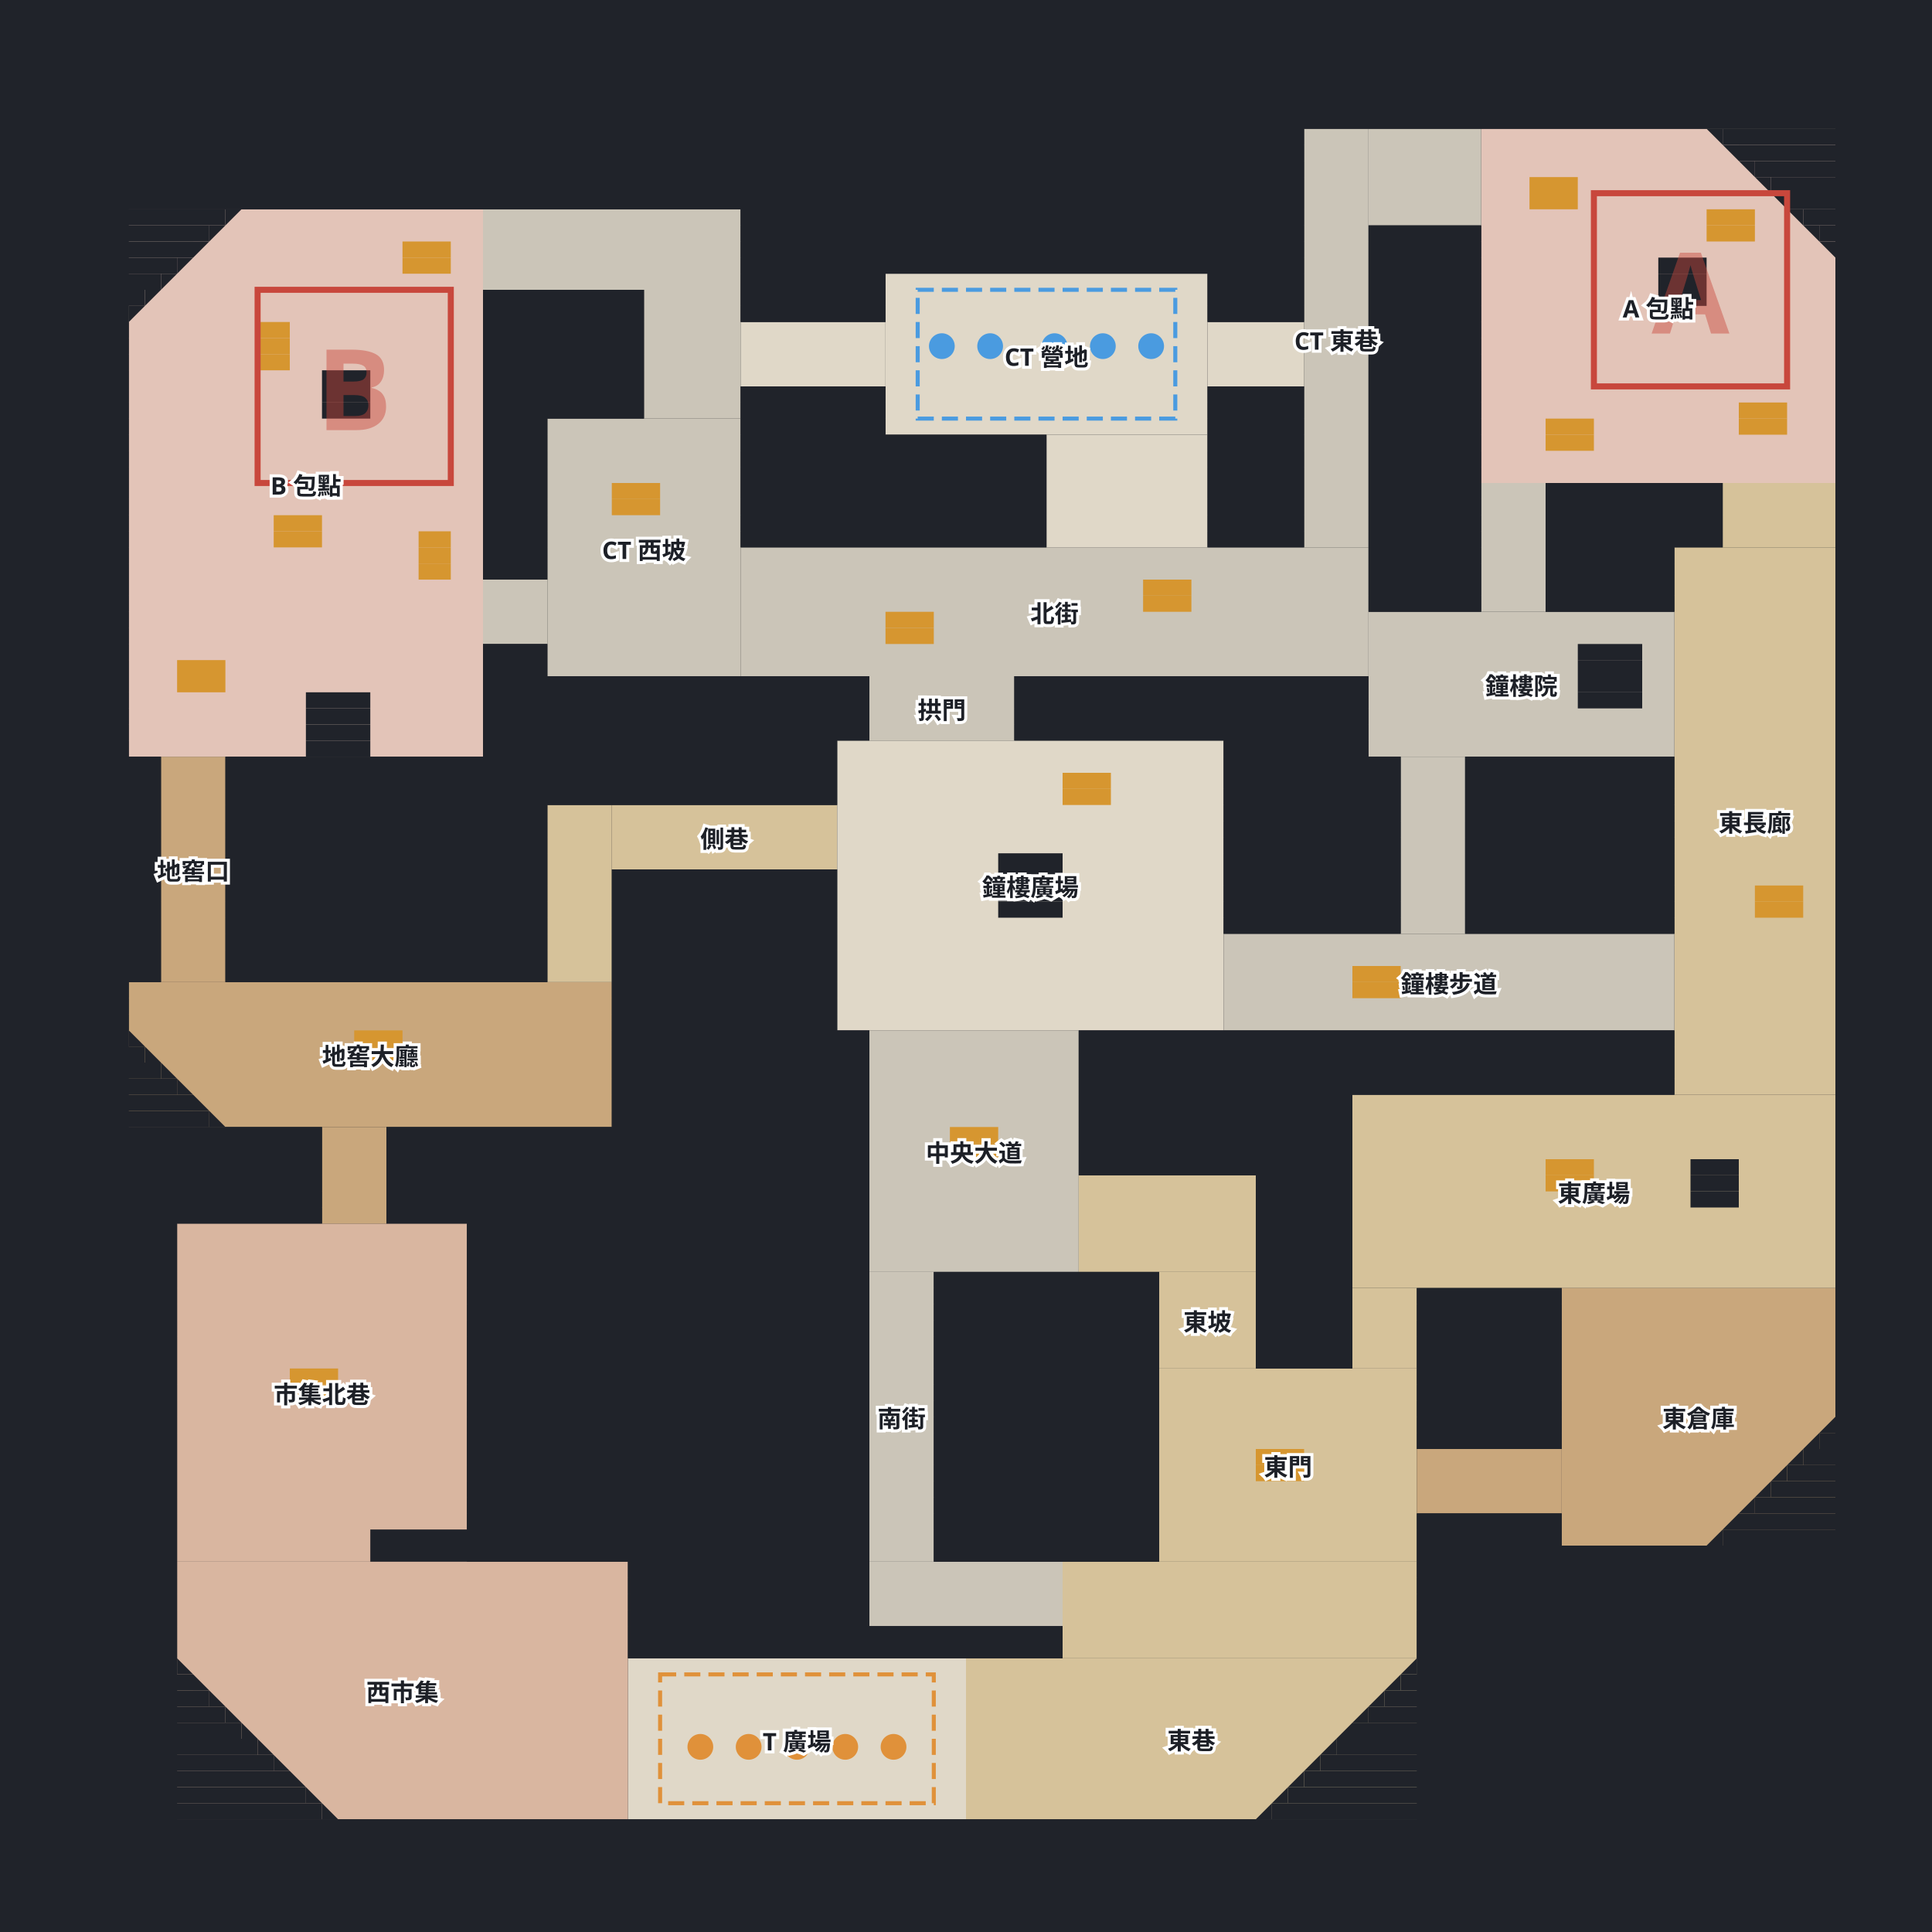
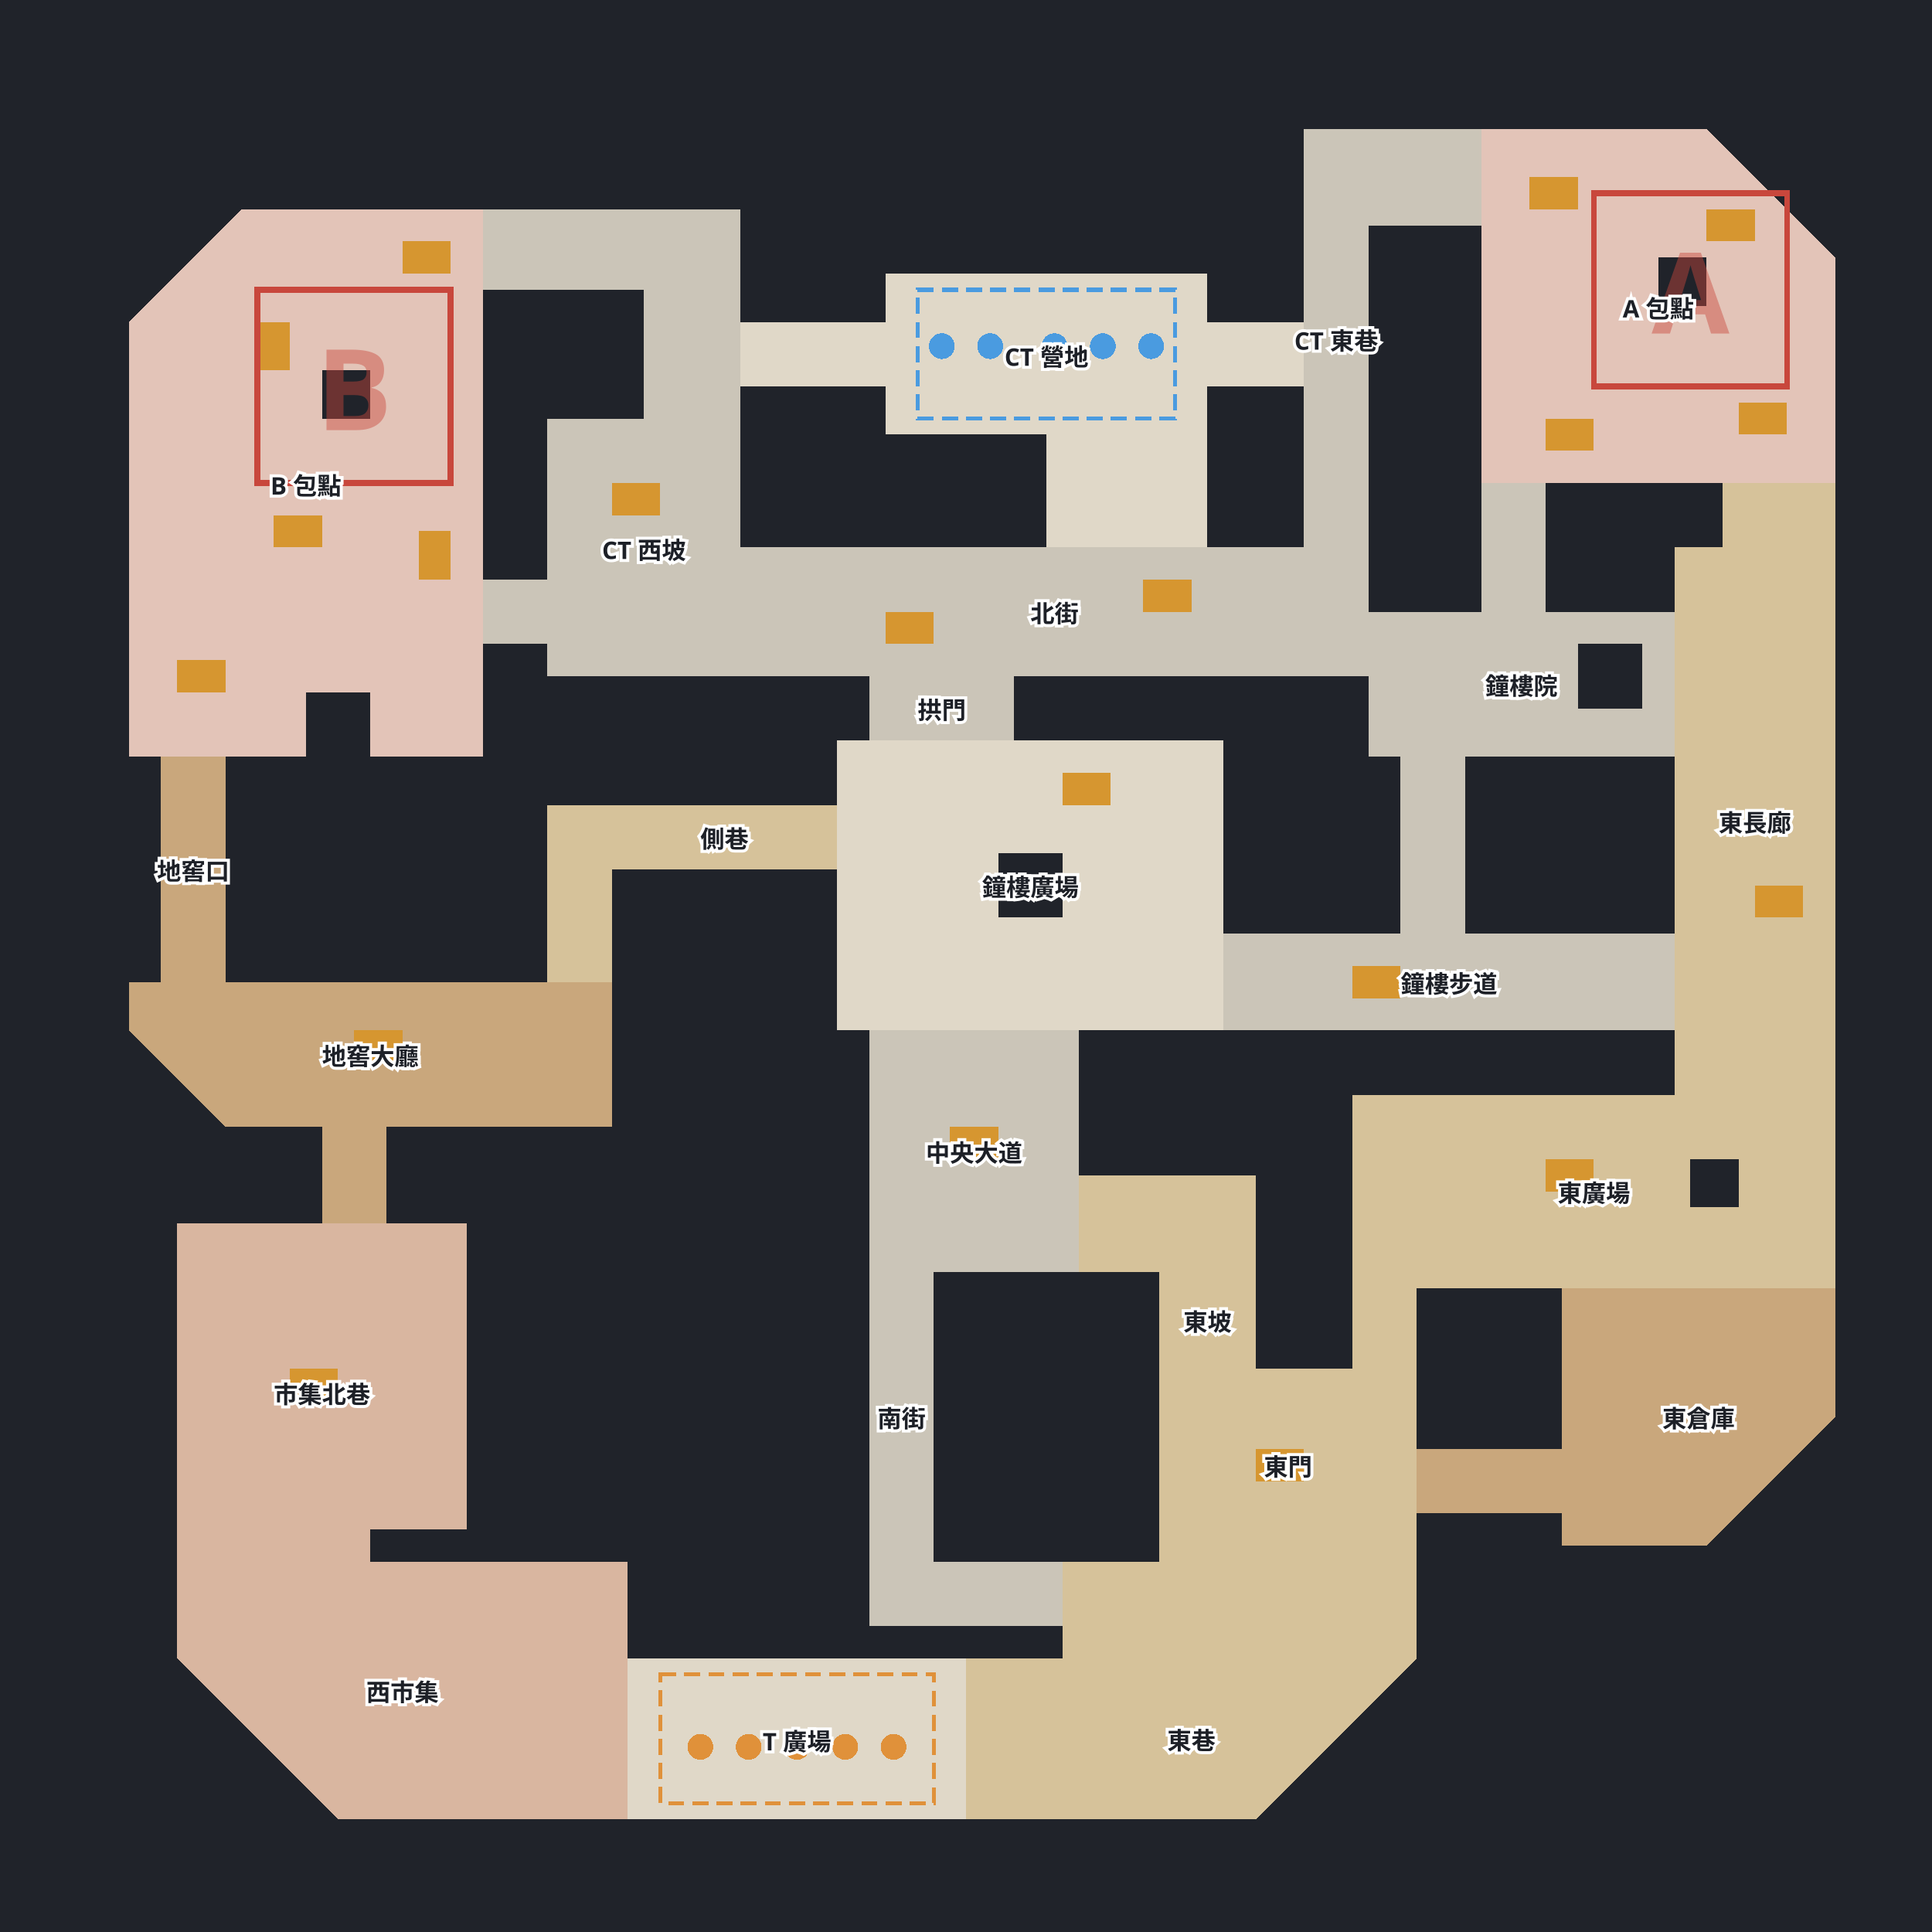
- <svg xmlns="http://www.w3.org/2000/svg" viewBox="0 0 960 960" width="960" height="960" font-family="Noto Sans TC, Microsoft JhengHei, sans-serif">
+ <svg xmlns="http://www.w3.org/2000/svg" viewBox="0 0 960 960" width="960" height="960" font-family="Noto Sans TC, Microsoft JhengHei, sans-serif" shape-rendering="crispEdges">
  <rect width="100%" height="100%" fill="#20232a" />
  <rect x="312" y="824" width="168" height="80" fill="#e0d8c8" />
  <rect x="88" y="776" width="224" height="128" fill="#d9b6a0" />
  <rect x="88" y="608" width="144" height="168" fill="#d9b6a0" />
  <rect x="64" y="488" width="240" height="72" fill="#c9a77c" />
  <rect x="80" y="376" width="32" height="112" fill="#c9a77c" />
  <rect x="304" y="400" width="112" height="32" fill="#d6c29a" />
  <rect x="432" y="632" width="32" height="144" fill="#cbc5b8" />
  <rect x="432" y="512" width="104" height="120" fill="#cbc5b8" />
  <rect x="576" y="632" width="48" height="48" fill="#d6c29a" />
  <rect x="416" y="368" width="192" height="144" fill="#e0d8c8" />
  <rect x="432" y="336" width="72" height="32" fill="#cbc5b8" />
  <rect x="480" y="824" width="224" height="80" fill="#d6c29a" />
  <rect x="576" y="680" width="128" height="96" fill="#d6c29a" />
  <rect x="776" y="640" width="136" height="128" fill="#c9a77c" />
  <rect x="672" y="544" width="240" height="96" fill="#d6c29a" />
  <rect x="832" y="272" width="80" height="272" fill="#d6c29a" />
  <rect x="608" y="464" width="224" height="48" fill="#cbc5b8" />
  <rect x="680" y="304" width="152" height="72" fill="#cbc5b8" />
  <rect x="736" y="64" width="176" height="176" fill="#e3c4b8" />
  <rect x="64" y="104" width="176" height="272" fill="#e3c4b8" />
  <rect x="440" y="136" width="160" height="80" fill="#e0d8c8" />
  <rect x="368" y="272" width="312" height="64" fill="#cbc5b8" />
  <rect x="272" y="208" width="96" height="128" fill="#cbc5b8" />
  <rect x="648" y="64" width="32" height="208" fill="#cbc5b8" />
  <rect x="160" y="560" width="32" height="48" fill="#c9a77c" />
  <rect x="272" y="400" width="32" height="88" fill="#d6c29a" />
  <rect x="432" y="776" width="96" height="32" fill="#cbc5b8" />
  <rect x="536" y="584" width="88" height="48" fill="#d6c29a" />
  <rect x="528" y="776" width="176" height="48" fill="#d6c29a" />
  <rect x="672" y="640" width="32" height="40" fill="#d6c29a" />
  <rect x="704" y="720" width="72" height="32" fill="#c9a77c" />
  <rect x="856" y="240" width="56" height="32" fill="#d6c29a" />
  <rect x="696" y="376" width="32" height="88" fill="#cbc5b8" />
  <rect x="736" y="240" width="32" height="64" fill="#cbc5b8" />
  <rect x="520" y="216" width="80" height="56" fill="#e0d8c8" />
  <rect x="368" y="160" width="72" height="32" fill="#e0d8c8" />
  <rect x="600" y="160" width="48" height="32" fill="#e0d8c8" />
  <rect x="320" y="144" width="48" height="64" fill="#cbc5b8" />
  <rect x="240" y="104" width="128" height="40" fill="#cbc5b8" />
  <rect x="240" y="288" width="32" height="32" fill="#cbc5b8" />
  <rect x="680" y="64" width="56" height="48" fill="#cbc5b8" />
  <rect x="0" y="0" width="960" height="8" fill="#20232a" />
  <rect x="0" y="8" width="960" height="8" fill="#20232a" />
  <rect x="0" y="16" width="960" height="8" fill="#20232a" />
  <rect x="0" y="24" width="960" height="8" fill="#20232a" />
  <rect x="0" y="32" width="960" height="8" fill="#20232a" />
  <rect x="0" y="40" width="960" height="8" fill="#20232a" />
  <rect x="0" y="48" width="960" height="8" fill="#20232a" />
  <rect x="0" y="56" width="960" height="8" fill="#20232a" />
  <rect x="0" y="64" width="648" height="8" fill="#20232a" />
  <rect x="856" y="64" width="104" height="8" fill="#20232a" />
  <rect x="0" y="72" width="648" height="8" fill="#20232a" />
  <rect x="864" y="72" width="96" height="8" fill="#20232a" />
  <rect x="0" y="80" width="648" height="8" fill="#20232a" />
  <rect x="872" y="80" width="88" height="8" fill="#20232a" />
  <rect x="0" y="88" width="648" height="8" fill="#20232a" />
  <rect x="760" y="88" width="24" height="8" fill="#d69630" />
  <rect x="880" y="88" width="80" height="8" fill="#20232a" />
  <rect x="0" y="96" width="648" height="8" fill="#20232a" />
  <rect x="760" y="96" width="24" height="8" fill="#d69630" />
  <rect x="888" y="96" width="72" height="8" fill="#20232a" />
  <rect x="0" y="104" width="112" height="8" fill="#20232a" />
  <rect x="368" y="104" width="280" height="8" fill="#20232a" />
  <rect x="848" y="104" width="24" height="8" fill="#d69630" />
  <rect x="896" y="104" width="64" height="8" fill="#20232a" />
  <rect x="0" y="112" width="104" height="8" fill="#20232a" />
  <rect x="368" y="112" width="280" height="8" fill="#20232a" />
  <rect x="680" y="112" width="56" height="8" fill="#20232a" />
  <rect x="848" y="112" width="24" height="8" fill="#d69630" />
  <rect x="904" y="112" width="56" height="8" fill="#20232a" />
  <rect x="0" y="120" width="96" height="8" fill="#20232a" />
  <rect x="200" y="120" width="24" height="8" fill="#d69630" />
  <rect x="368" y="120" width="280" height="8" fill="#20232a" />
  <rect x="680" y="120" width="56" height="8" fill="#20232a" />
  <rect x="912" y="120" width="48" height="8" fill="#20232a" />
  <rect x="0" y="128" width="88" height="8" fill="#20232a" />
  <rect x="200" y="128" width="24" height="8" fill="#d69630" />
  <rect x="368" y="128" width="280" height="8" fill="#20232a" />
  <rect x="680" y="128" width="56" height="8" fill="#20232a" />
  <rect x="824" y="128" width="24" height="8" fill="#20232a" />
  <rect x="912" y="128" width="48" height="8" fill="#20232a" />
  <rect x="0" y="136" width="80" height="8" fill="#20232a" />
  <rect x="368" y="136" width="72" height="8" fill="#20232a" />
  <rect x="600" y="136" width="48" height="8" fill="#20232a" />
  <rect x="680" y="136" width="56" height="8" fill="#20232a" />
  <rect x="824" y="136" width="24" height="8" fill="#20232a" />
  <rect x="912" y="136" width="48" height="8" fill="#20232a" />
  <rect x="0" y="144" width="72" height="8" fill="#20232a" />
  <rect x="240" y="144" width="80" height="8" fill="#20232a" />
  <rect x="368" y="144" width="72" height="8" fill="#20232a" />
  <rect x="600" y="144" width="48" height="8" fill="#20232a" />
  <rect x="680" y="144" width="56" height="8" fill="#20232a" />
  <rect x="824" y="144" width="24" height="8" fill="#20232a" />
  <rect x="912" y="144" width="48" height="8" fill="#20232a" />
  <rect x="0" y="152" width="64" height="8" fill="#20232a" />
  <rect x="240" y="152" width="80" height="8" fill="#20232a" />
  <rect x="368" y="152" width="72" height="8" fill="#20232a" />
  <rect x="600" y="152" width="48" height="8" fill="#20232a" />
  <rect x="680" y="152" width="56" height="8" fill="#20232a" />
  <rect x="912" y="152" width="48" height="8" fill="#20232a" />
  <rect x="0" y="160" width="64" height="8" fill="#20232a" />
  <rect x="128" y="160" width="16" height="8" fill="#d69630" />
  <rect x="240" y="160" width="80" height="8" fill="#20232a" />
  <rect x="680" y="160" width="56" height="8" fill="#20232a" />
  <rect x="912" y="160" width="48" height="8" fill="#20232a" />
  <rect x="0" y="168" width="64" height="8" fill="#20232a" />
  <rect x="128" y="168" width="16" height="8" fill="#d69630" />
  <rect x="240" y="168" width="80" height="8" fill="#20232a" />
  <rect x="680" y="168" width="56" height="8" fill="#20232a" />
  <rect x="912" y="168" width="48" height="8" fill="#20232a" />
  <rect x="0" y="176" width="64" height="8" fill="#20232a" />
  <rect x="128" y="176" width="16" height="8" fill="#d69630" />
  <rect x="240" y="176" width="80" height="8" fill="#20232a" />
  <rect x="680" y="176" width="56" height="8" fill="#20232a" />
  <rect x="912" y="176" width="48" height="8" fill="#20232a" />
  <rect x="0" y="184" width="64" height="8" fill="#20232a" />
  <rect x="160" y="184" width="24" height="8" fill="#20232a" />
  <rect x="240" y="184" width="80" height="8" fill="#20232a" />
  <rect x="680" y="184" width="56" height="8" fill="#20232a" />
  <rect x="912" y="184" width="48" height="8" fill="#20232a" />
  <rect x="0" y="192" width="64" height="8" fill="#20232a" />
  <rect x="160" y="192" width="24" height="8" fill="#20232a" />
  <rect x="240" y="192" width="80" height="8" fill="#20232a" />
  <rect x="368" y="192" width="72" height="8" fill="#20232a" />
  <rect x="600" y="192" width="48" height="8" fill="#20232a" />
  <rect x="680" y="192" width="56" height="8" fill="#20232a" />
  <rect x="912" y="192" width="48" height="8" fill="#20232a" />
  <rect x="0" y="200" width="64" height="8" fill="#20232a" />
  <rect x="160" y="200" width="24" height="8" fill="#20232a" />
  <rect x="240" y="200" width="80" height="8" fill="#20232a" />
  <rect x="368" y="200" width="72" height="8" fill="#20232a" />
  <rect x="600" y="200" width="48" height="8" fill="#20232a" />
  <rect x="680" y="200" width="56" height="8" fill="#20232a" />
  <rect x="864" y="200" width="24" height="8" fill="#d69630" />
  <rect x="912" y="200" width="48" height="8" fill="#20232a" />
  <rect x="0" y="208" width="64" height="8" fill="#20232a" />
  <rect x="240" y="208" width="32" height="8" fill="#20232a" />
  <rect x="368" y="208" width="72" height="8" fill="#20232a" />
  <rect x="600" y="208" width="48" height="8" fill="#20232a" />
  <rect x="680" y="208" width="56" height="8" fill="#20232a" />
  <rect x="768" y="208" width="24" height="8" fill="#d69630" />
  <rect x="864" y="208" width="24" height="8" fill="#d69630" />
  <rect x="912" y="208" width="48" height="8" fill="#20232a" />
  <rect x="0" y="216" width="64" height="8" fill="#20232a" />
  <rect x="240" y="216" width="32" height="8" fill="#20232a" />
  <rect x="368" y="216" width="152" height="8" fill="#20232a" />
  <rect x="600" y="216" width="48" height="8" fill="#20232a" />
  <rect x="680" y="216" width="56" height="8" fill="#20232a" />
  <rect x="768" y="216" width="24" height="8" fill="#d69630" />
  <rect x="912" y="216" width="48" height="8" fill="#20232a" />
  <rect x="0" y="224" width="64" height="8" fill="#20232a" />
  <rect x="240" y="224" width="32" height="8" fill="#20232a" />
  <rect x="368" y="224" width="152" height="8" fill="#20232a" />
  <rect x="600" y="224" width="48" height="8" fill="#20232a" />
  <rect x="680" y="224" width="56" height="8" fill="#20232a" />
  <rect x="912" y="224" width="48" height="8" fill="#20232a" />
  <rect x="0" y="232" width="64" height="8" fill="#20232a" />
  <rect x="240" y="232" width="32" height="8" fill="#20232a" />
  <rect x="368" y="232" width="152" height="8" fill="#20232a" />
  <rect x="600" y="232" width="48" height="8" fill="#20232a" />
  <rect x="680" y="232" width="56" height="8" fill="#20232a" />
  <rect x="912" y="232" width="48" height="8" fill="#20232a" />
  <rect x="0" y="240" width="64" height="8" fill="#20232a" />
  <rect x="240" y="240" width="32" height="8" fill="#20232a" />
  <rect x="304" y="240" width="24" height="8" fill="#d69630" />
  <rect x="368" y="240" width="152" height="8" fill="#20232a" />
  <rect x="600" y="240" width="48" height="8" fill="#20232a" />
  <rect x="680" y="240" width="56" height="8" fill="#20232a" />
  <rect x="768" y="240" width="88" height="8" fill="#20232a" />
  <rect x="912" y="240" width="48" height="8" fill="#20232a" />
  <rect x="0" y="248" width="64" height="8" fill="#20232a" />
  <rect x="240" y="248" width="32" height="8" fill="#20232a" />
  <rect x="304" y="248" width="24" height="8" fill="#d69630" />
  <rect x="368" y="248" width="152" height="8" fill="#20232a" />
  <rect x="600" y="248" width="48" height="8" fill="#20232a" />
  <rect x="680" y="248" width="56" height="8" fill="#20232a" />
  <rect x="768" y="248" width="88" height="8" fill="#20232a" />
  <rect x="912" y="248" width="48" height="8" fill="#20232a" />
  <rect x="0" y="256" width="64" height="8" fill="#20232a" />
  <rect x="136" y="256" width="24" height="8" fill="#d69630" />
  <rect x="240" y="256" width="32" height="8" fill="#20232a" />
  <rect x="368" y="256" width="152" height="8" fill="#20232a" />
  <rect x="600" y="256" width="48" height="8" fill="#20232a" />
  <rect x="680" y="256" width="56" height="8" fill="#20232a" />
  <rect x="768" y="256" width="88" height="8" fill="#20232a" />
  <rect x="912" y="256" width="48" height="8" fill="#20232a" />
  <rect x="0" y="264" width="64" height="8" fill="#20232a" />
  <rect x="136" y="264" width="24" height="8" fill="#d69630" />
  <rect x="208" y="264" width="16" height="8" fill="#d69630" />
  <rect x="240" y="264" width="32" height="8" fill="#20232a" />
  <rect x="368" y="264" width="152" height="8" fill="#20232a" />
  <rect x="600" y="264" width="48" height="8" fill="#20232a" />
  <rect x="680" y="264" width="56" height="8" fill="#20232a" />
  <rect x="768" y="264" width="88" height="8" fill="#20232a" />
  <rect x="912" y="264" width="48" height="8" fill="#20232a" />
  <rect x="0" y="272" width="64" height="8" fill="#20232a" />
  <rect x="208" y="272" width="16" height="8" fill="#d69630" />
  <rect x="240" y="272" width="32" height="8" fill="#20232a" />
  <rect x="680" y="272" width="56" height="8" fill="#20232a" />
  <rect x="768" y="272" width="64" height="8" fill="#20232a" />
  <rect x="912" y="272" width="48" height="8" fill="#20232a" />
  <rect x="0" y="280" width="64" height="8" fill="#20232a" />
  <rect x="208" y="280" width="16" height="8" fill="#d69630" />
  <rect x="240" y="280" width="32" height="8" fill="#20232a" />
  <rect x="680" y="280" width="56" height="8" fill="#20232a" />
  <rect x="768" y="280" width="64" height="8" fill="#20232a" />
  <rect x="912" y="280" width="48" height="8" fill="#20232a" />
  <rect x="0" y="288" width="64" height="8" fill="#20232a" />
  <rect x="568" y="288" width="24" height="8" fill="#d69630" />
  <rect x="680" y="288" width="56" height="8" fill="#20232a" />
  <rect x="768" y="288" width="64" height="8" fill="#20232a" />
  <rect x="912" y="288" width="48" height="8" fill="#20232a" />
  <rect x="0" y="296" width="64" height="8" fill="#20232a" />
  <rect x="568" y="296" width="24" height="8" fill="#d69630" />
  <rect x="680" y="296" width="56" height="8" fill="#20232a" />
  <rect x="768" y="296" width="64" height="8" fill="#20232a" />
  <rect x="912" y="296" width="48" height="8" fill="#20232a" />
  <rect x="0" y="304" width="64" height="8" fill="#20232a" />
  <rect x="440" y="304" width="24" height="8" fill="#d69630" />
  <rect x="912" y="304" width="48" height="8" fill="#20232a" />
  <rect x="0" y="312" width="64" height="8" fill="#20232a" />
  <rect x="440" y="312" width="24" height="8" fill="#d69630" />
  <rect x="912" y="312" width="48" height="8" fill="#20232a" />
  <rect x="0" y="320" width="64" height="8" fill="#20232a" />
  <rect x="240" y="320" width="32" height="8" fill="#20232a" />
  <rect x="784" y="320" width="32" height="8" fill="#20232a" />
  <rect x="912" y="320" width="48" height="8" fill="#20232a" />
  <rect x="0" y="328" width="64" height="8" fill="#20232a" />
  <rect x="88" y="328" width="24" height="8" fill="#d69630" />
  <rect x="240" y="328" width="32" height="8" fill="#20232a" />
  <rect x="784" y="328" width="32" height="8" fill="#20232a" />
  <rect x="912" y="328" width="48" height="8" fill="#20232a" />
  <rect x="0" y="336" width="64" height="8" fill="#20232a" />
  <rect x="88" y="336" width="24" height="8" fill="#d69630" />
  <rect x="240" y="336" width="192" height="8" fill="#20232a" />
  <rect x="504" y="336" width="176" height="8" fill="#20232a" />
  <rect x="784" y="336" width="32" height="8" fill="#20232a" />
  <rect x="912" y="336" width="48" height="8" fill="#20232a" />
  <rect x="0" y="344" width="64" height="8" fill="#20232a" />
  <rect x="152" y="344" width="32" height="8" fill="#20232a" />
  <rect x="240" y="344" width="192" height="8" fill="#20232a" />
  <rect x="504" y="344" width="176" height="8" fill="#20232a" />
  <rect x="784" y="344" width="32" height="8" fill="#20232a" />
  <rect x="912" y="344" width="48" height="8" fill="#20232a" />
  <rect x="0" y="352" width="64" height="8" fill="#20232a" />
  <rect x="152" y="352" width="32" height="8" fill="#20232a" />
  <rect x="240" y="352" width="192" height="8" fill="#20232a" />
  <rect x="504" y="352" width="176" height="8" fill="#20232a" />
  <rect x="912" y="352" width="48" height="8" fill="#20232a" />
  <rect x="0" y="360" width="64" height="8" fill="#20232a" />
  <rect x="152" y="360" width="32" height="8" fill="#20232a" />
  <rect x="240" y="360" width="192" height="8" fill="#20232a" />
  <rect x="504" y="360" width="176" height="8" fill="#20232a" />
  <rect x="912" y="360" width="48" height="8" fill="#20232a" />
  <rect x="0" y="368" width="64" height="8" fill="#20232a" />
  <rect x="152" y="368" width="32" height="8" fill="#20232a" />
  <rect x="240" y="368" width="176" height="8" fill="#20232a" />
  <rect x="608" y="368" width="72" height="8" fill="#20232a" />
  <rect x="912" y="368" width="48" height="8" fill="#20232a" />
  <rect x="0" y="376" width="80" height="8" fill="#20232a" />
  <rect x="112" y="376" width="304" height="8" fill="#20232a" />
  <rect x="608" y="376" width="88" height="8" fill="#20232a" />
  <rect x="728" y="376" width="104" height="8" fill="#20232a" />
  <rect x="912" y="376" width="48" height="8" fill="#20232a" />
  <rect x="0" y="384" width="80" height="8" fill="#20232a" />
  <rect x="112" y="384" width="304" height="8" fill="#20232a" />
  <rect x="528" y="384" width="24" height="8" fill="#d69630" />
  <rect x="608" y="384" width="88" height="8" fill="#20232a" />
  <rect x="728" y="384" width="104" height="8" fill="#20232a" />
  <rect x="912" y="384" width="48" height="8" fill="#20232a" />
  <rect x="0" y="392" width="80" height="8" fill="#20232a" />
  <rect x="112" y="392" width="304" height="8" fill="#20232a" />
  <rect x="528" y="392" width="24" height="8" fill="#d69630" />
  <rect x="608" y="392" width="88" height="8" fill="#20232a" />
  <rect x="728" y="392" width="104" height="8" fill="#20232a" />
  <rect x="912" y="392" width="48" height="8" fill="#20232a" />
  <rect x="0" y="400" width="80" height="8" fill="#20232a" />
  <rect x="112" y="400" width="160" height="8" fill="#20232a" />
  <rect x="608" y="400" width="88" height="8" fill="#20232a" />
  <rect x="728" y="400" width="104" height="8" fill="#20232a" />
  <rect x="912" y="400" width="48" height="8" fill="#20232a" />
  <rect x="0" y="408" width="80" height="8" fill="#20232a" />
  <rect x="112" y="408" width="160" height="8" fill="#20232a" />
  <rect x="608" y="408" width="88" height="8" fill="#20232a" />
  <rect x="728" y="408" width="104" height="8" fill="#20232a" />
  <rect x="912" y="408" width="48" height="8" fill="#20232a" />
  <rect x="0" y="416" width="80" height="8" fill="#20232a" />
  <rect x="112" y="416" width="160" height="8" fill="#20232a" />
  <rect x="608" y="416" width="88" height="8" fill="#20232a" />
  <rect x="728" y="416" width="104" height="8" fill="#20232a" />
  <rect x="912" y="416" width="48" height="8" fill="#20232a" />
  <rect x="0" y="424" width="80" height="8" fill="#20232a" />
  <rect x="112" y="424" width="160" height="8" fill="#20232a" />
  <rect x="496" y="424" width="32" height="8" fill="#20232a" />
  <rect x="608" y="424" width="88" height="8" fill="#20232a" />
  <rect x="728" y="424" width="104" height="8" fill="#20232a" />
  <rect x="912" y="424" width="48" height="8" fill="#20232a" />
  <rect x="0" y="432" width="80" height="8" fill="#20232a" />
  <rect x="112" y="432" width="160" height="8" fill="#20232a" />
  <rect x="304" y="432" width="112" height="8" fill="#20232a" />
  <rect x="496" y="432" width="32" height="8" fill="#20232a" />
  <rect x="608" y="432" width="88" height="8" fill="#20232a" />
  <rect x="728" y="432" width="104" height="8" fill="#20232a" />
  <rect x="912" y="432" width="48" height="8" fill="#20232a" />
  <rect x="0" y="440" width="80" height="8" fill="#20232a" />
  <rect x="112" y="440" width="160" height="8" fill="#20232a" />
  <rect x="304" y="440" width="112" height="8" fill="#20232a" />
  <rect x="496" y="440" width="32" height="8" fill="#20232a" />
  <rect x="608" y="440" width="88" height="8" fill="#20232a" />
  <rect x="728" y="440" width="104" height="8" fill="#20232a" />
  <rect x="872" y="440" width="24" height="8" fill="#d69630" />
  <rect x="912" y="440" width="48" height="8" fill="#20232a" />
  <rect x="0" y="448" width="80" height="8" fill="#20232a" />
  <rect x="112" y="448" width="160" height="8" fill="#20232a" />
  <rect x="304" y="448" width="112" height="8" fill="#20232a" />
  <rect x="496" y="448" width="32" height="8" fill="#20232a" />
  <rect x="608" y="448" width="88" height="8" fill="#20232a" />
  <rect x="728" y="448" width="104" height="8" fill="#20232a" />
  <rect x="872" y="448" width="24" height="8" fill="#d69630" />
  <rect x="912" y="448" width="48" height="8" fill="#20232a" />
  <rect x="0" y="456" width="80" height="8" fill="#20232a" />
  <rect x="112" y="456" width="160" height="8" fill="#20232a" />
  <rect x="304" y="456" width="112" height="8" fill="#20232a" />
  <rect x="608" y="456" width="88" height="8" fill="#20232a" />
  <rect x="728" y="456" width="104" height="8" fill="#20232a" />
  <rect x="912" y="456" width="48" height="8" fill="#20232a" />
  <rect x="0" y="464" width="80" height="8" fill="#20232a" />
  <rect x="112" y="464" width="160" height="8" fill="#20232a" />
  <rect x="304" y="464" width="112" height="8" fill="#20232a" />
  <rect x="912" y="464" width="48" height="8" fill="#20232a" />
  <rect x="0" y="472" width="80" height="8" fill="#20232a" />
  <rect x="112" y="472" width="160" height="8" fill="#20232a" />
  <rect x="304" y="472" width="112" height="8" fill="#20232a" />
  <rect x="912" y="472" width="48" height="8" fill="#20232a" />
  <rect x="0" y="480" width="80" height="8" fill="#20232a" />
  <rect x="112" y="480" width="160" height="8" fill="#20232a" />
  <rect x="304" y="480" width="112" height="8" fill="#20232a" />
  <rect x="672" y="480" width="24" height="8" fill="#d69630" />
  <rect x="912" y="480" width="48" height="8" fill="#20232a" />
  <rect x="0" y="488" width="64" height="8" fill="#20232a" />
  <rect x="304" y="488" width="112" height="8" fill="#20232a" />
  <rect x="672" y="488" width="24" height="8" fill="#d69630" />
  <rect x="912" y="488" width="48" height="8" fill="#20232a" />
  <rect x="0" y="496" width="64" height="8" fill="#20232a" />
  <rect x="304" y="496" width="112" height="8" fill="#20232a" />
  <rect x="912" y="496" width="48" height="8" fill="#20232a" />
  <rect x="0" y="504" width="64" height="8" fill="#20232a" />
  <rect x="304" y="504" width="112" height="8" fill="#20232a" />
  <rect x="912" y="504" width="48" height="8" fill="#20232a" />
  <rect x="0" y="512" width="64" height="8" fill="#20232a" />
  <rect x="176" y="512" width="24" height="8" fill="#d69630" />
  <rect x="304" y="512" width="128" height="8" fill="#20232a" />
  <rect x="536" y="512" width="296" height="8" fill="#20232a" />
  <rect x="912" y="512" width="48" height="8" fill="#20232a" />
  <rect x="0" y="520" width="72" height="8" fill="#20232a" />
  <rect x="176" y="520" width="24" height="8" fill="#d69630" />
  <rect x="304" y="520" width="128" height="8" fill="#20232a" />
  <rect x="536" y="520" width="296" height="8" fill="#20232a" />
  <rect x="912" y="520" width="48" height="8" fill="#20232a" />
  <rect x="0" y="528" width="80" height="8" fill="#20232a" />
  <rect x="304" y="528" width="128" height="8" fill="#20232a" />
  <rect x="536" y="528" width="296" height="8" fill="#20232a" />
  <rect x="912" y="528" width="48" height="8" fill="#20232a" />
  <rect x="0" y="536" width="88" height="8" fill="#20232a" />
  <rect x="304" y="536" width="128" height="8" fill="#20232a" />
  <rect x="536" y="536" width="296" height="8" fill="#20232a" />
  <rect x="912" y="536" width="48" height="8" fill="#20232a" />
  <rect x="0" y="544" width="96" height="8" fill="#20232a" />
  <rect x="304" y="544" width="128" height="8" fill="#20232a" />
  <rect x="536" y="544" width="136" height="8" fill="#20232a" />
  <rect x="912" y="544" width="48" height="8" fill="#20232a" />
  <rect x="0" y="552" width="104" height="8" fill="#20232a" />
  <rect x="304" y="552" width="128" height="8" fill="#20232a" />
  <rect x="536" y="552" width="136" height="8" fill="#20232a" />
  <rect x="912" y="552" width="48" height="8" fill="#20232a" />
  <rect x="0" y="560" width="160" height="8" fill="#20232a" />
  <rect x="192" y="560" width="240" height="8" fill="#20232a" />
  <rect x="472" y="560" width="24" height="8" fill="#d69630" />
  <rect x="536" y="560" width="136" height="8" fill="#20232a" />
  <rect x="912" y="560" width="48" height="8" fill="#20232a" />
  <rect x="0" y="568" width="160" height="8" fill="#20232a" />
  <rect x="192" y="568" width="240" height="8" fill="#20232a" />
  <rect x="472" y="568" width="24" height="8" fill="#d69630" />
  <rect x="536" y="568" width="136" height="8" fill="#20232a" />
  <rect x="912" y="568" width="48" height="8" fill="#20232a" />
  <rect x="0" y="576" width="160" height="8" fill="#20232a" />
  <rect x="192" y="576" width="240" height="8" fill="#20232a" />
  <rect x="536" y="576" width="136" height="8" fill="#20232a" />
  <rect x="768" y="576" width="24" height="8" fill="#d69630" />
  <rect x="840" y="576" width="24" height="8" fill="#20232a" />
  <rect x="912" y="576" width="48" height="8" fill="#20232a" />
  <rect x="0" y="584" width="160" height="8" fill="#20232a" />
  <rect x="192" y="584" width="240" height="8" fill="#20232a" />
  <rect x="624" y="584" width="48" height="8" fill="#20232a" />
  <rect x="768" y="584" width="24" height="8" fill="#d69630" />
  <rect x="840" y="584" width="24" height="8" fill="#20232a" />
  <rect x="912" y="584" width="48" height="8" fill="#20232a" />
  <rect x="0" y="592" width="160" height="8" fill="#20232a" />
  <rect x="192" y="592" width="240" height="8" fill="#20232a" />
  <rect x="624" y="592" width="48" height="8" fill="#20232a" />
  <rect x="840" y="592" width="24" height="8" fill="#20232a" />
  <rect x="912" y="592" width="48" height="8" fill="#20232a" />
  <rect x="0" y="600" width="160" height="8" fill="#20232a" />
  <rect x="192" y="600" width="240" height="8" fill="#20232a" />
  <rect x="624" y="600" width="48" height="8" fill="#20232a" />
  <rect x="912" y="600" width="48" height="8" fill="#20232a" />
  <rect x="0" y="608" width="88" height="8" fill="#20232a" />
  <rect x="232" y="608" width="200" height="8" fill="#20232a" />
  <rect x="624" y="608" width="48" height="8" fill="#20232a" />
  <rect x="912" y="608" width="48" height="8" fill="#20232a" />
  <rect x="0" y="616" width="88" height="8" fill="#20232a" />
  <rect x="232" y="616" width="200" height="8" fill="#20232a" />
  <rect x="624" y="616" width="48" height="8" fill="#20232a" />
  <rect x="912" y="616" width="48" height="8" fill="#20232a" />
  <rect x="0" y="624" width="88" height="8" fill="#20232a" />
  <rect x="232" y="624" width="200" height="8" fill="#20232a" />
  <rect x="624" y="624" width="48" height="8" fill="#20232a" />
  <rect x="912" y="624" width="48" height="8" fill="#20232a" />
  <rect x="0" y="632" width="88" height="8" fill="#20232a" />
  <rect x="232" y="632" width="200" height="8" fill="#20232a" />
  <rect x="464" y="632" width="112" height="8" fill="#20232a" />
  <rect x="624" y="632" width="48" height="8" fill="#20232a" />
  <rect x="912" y="632" width="48" height="8" fill="#20232a" />
  <rect x="0" y="640" width="88" height="8" fill="#20232a" />
  <rect x="232" y="640" width="200" height="8" fill="#20232a" />
  <rect x="464" y="640" width="112" height="8" fill="#20232a" />
  <rect x="624" y="640" width="48" height="8" fill="#20232a" />
  <rect x="704" y="640" width="72" height="8" fill="#20232a" />
  <rect x="912" y="640" width="48" height="8" fill="#20232a" />
  <rect x="0" y="648" width="88" height="8" fill="#20232a" />
  <rect x="232" y="648" width="200" height="8" fill="#20232a" />
  <rect x="464" y="648" width="112" height="8" fill="#20232a" />
  <rect x="624" y="648" width="48" height="8" fill="#20232a" />
  <rect x="704" y="648" width="72" height="8" fill="#20232a" />
  <rect x="912" y="648" width="48" height="8" fill="#20232a" />
  <rect x="0" y="656" width="88" height="8" fill="#20232a" />
  <rect x="232" y="656" width="200" height="8" fill="#20232a" />
  <rect x="464" y="656" width="112" height="8" fill="#20232a" />
  <rect x="624" y="656" width="48" height="8" fill="#20232a" />
  <rect x="704" y="656" width="72" height="8" fill="#20232a" />
  <rect x="912" y="656" width="48" height="8" fill="#20232a" />
  <rect x="0" y="664" width="88" height="8" fill="#20232a" />
  <rect x="232" y="664" width="200" height="8" fill="#20232a" />
  <rect x="464" y="664" width="112" height="8" fill="#20232a" />
  <rect x="624" y="664" width="48" height="8" fill="#20232a" />
  <rect x="704" y="664" width="72" height="8" fill="#20232a" />
  <rect x="912" y="664" width="48" height="8" fill="#20232a" />
  <rect x="0" y="672" width="88" height="8" fill="#20232a" />
  <rect x="232" y="672" width="200" height="8" fill="#20232a" />
  <rect x="464" y="672" width="112" height="8" fill="#20232a" />
  <rect x="624" y="672" width="48" height="8" fill="#20232a" />
  <rect x="704" y="672" width="72" height="8" fill="#20232a" />
  <rect x="912" y="672" width="48" height="8" fill="#20232a" />
  <rect x="0" y="680" width="88" height="8" fill="#20232a" />
  <rect x="144" y="680" width="24" height="8" fill="#d69630" />
  <rect x="232" y="680" width="200" height="8" fill="#20232a" />
  <rect x="464" y="680" width="112" height="8" fill="#20232a" />
  <rect x="704" y="680" width="72" height="8" fill="#20232a" />
  <rect x="912" y="680" width="48" height="8" fill="#20232a" />
  <rect x="0" y="688" width="88" height="8" fill="#20232a" />
  <rect x="144" y="688" width="24" height="8" fill="#d69630" />
  <rect x="232" y="688" width="200" height="8" fill="#20232a" />
  <rect x="464" y="688" width="112" height="8" fill="#20232a" />
  <rect x="704" y="688" width="72" height="8" fill="#20232a" />
  <rect x="912" y="688" width="48" height="8" fill="#20232a" />
  <rect x="0" y="696" width="88" height="8" fill="#20232a" />
  <rect x="232" y="696" width="200" height="8" fill="#20232a" />
  <rect x="464" y="696" width="112" height="8" fill="#20232a" />
  <rect x="704" y="696" width="72" height="8" fill="#20232a" />
  <rect x="912" y="696" width="48" height="8" fill="#20232a" />
  <rect x="0" y="704" width="88" height="8" fill="#20232a" />
  <rect x="232" y="704" width="200" height="8" fill="#20232a" />
  <rect x="464" y="704" width="112" height="8" fill="#20232a" />
  <rect x="704" y="704" width="72" height="8" fill="#20232a" />
  <rect x="912" y="704" width="48" height="8" fill="#20232a" />
  <rect x="0" y="712" width="88" height="8" fill="#20232a" />
  <rect x="232" y="712" width="200" height="8" fill="#20232a" />
  <rect x="464" y="712" width="112" height="8" fill="#20232a" />
  <rect x="704" y="712" width="72" height="8" fill="#20232a" />
  <rect x="904" y="712" width="56" height="8" fill="#20232a" />
  <rect x="0" y="720" width="88" height="8" fill="#20232a" />
  <rect x="232" y="720" width="200" height="8" fill="#20232a" />
  <rect x="464" y="720" width="112" height="8" fill="#20232a" />
  <rect x="624" y="720" width="24" height="8" fill="#d69630" />
  <rect x="896" y="720" width="64" height="8" fill="#20232a" />
  <rect x="0" y="728" width="88" height="8" fill="#20232a" />
  <rect x="232" y="728" width="200" height="8" fill="#20232a" />
  <rect x="464" y="728" width="112" height="8" fill="#20232a" />
  <rect x="624" y="728" width="24" height="8" fill="#d69630" />
  <rect x="888" y="728" width="72" height="8" fill="#20232a" />
  <rect x="0" y="736" width="88" height="8" fill="#20232a" />
  <rect x="232" y="736" width="200" height="8" fill="#20232a" />
  <rect x="464" y="736" width="112" height="8" fill="#20232a" />
  <rect x="880" y="736" width="80" height="8" fill="#20232a" />
  <rect x="0" y="744" width="88" height="8" fill="#20232a" />
  <rect x="232" y="744" width="200" height="8" fill="#20232a" />
  <rect x="464" y="744" width="112" height="8" fill="#20232a" />
  <rect x="872" y="744" width="88" height="8" fill="#20232a" />
  <rect x="0" y="752" width="88" height="8" fill="#20232a" />
  <rect x="232" y="752" width="200" height="8" fill="#20232a" />
  <rect x="464" y="752" width="112" height="8" fill="#20232a" />
  <rect x="704" y="752" width="72" height="8" fill="#20232a" />
  <rect x="864" y="752" width="96" height="8" fill="#20232a" />
  <rect x="0" y="760" width="88" height="8" fill="#20232a" />
  <rect x="184" y="760" width="248" height="8" fill="#20232a" />
  <rect x="464" y="760" width="112" height="8" fill="#20232a" />
  <rect x="704" y="760" width="72" height="8" fill="#20232a" />
  <rect x="856" y="760" width="104" height="8" fill="#20232a" />
  <rect x="0" y="768" width="88" height="8" fill="#20232a" />
  <rect x="184" y="768" width="248" height="8" fill="#20232a" />
  <rect x="464" y="768" width="112" height="8" fill="#20232a" />
  <rect x="704" y="768" width="256" height="8" fill="#20232a" />
  <rect x="0" y="776" width="88" height="8" fill="#20232a" />
  <rect x="312" y="776" width="120" height="8" fill="#20232a" />
  <rect x="704" y="776" width="256" height="8" fill="#20232a" />
  <rect x="0" y="784" width="88" height="8" fill="#20232a" />
  <rect x="312" y="784" width="120" height="8" fill="#20232a" />
  <rect x="704" y="784" width="256" height="8" fill="#20232a" />
  <rect x="0" y="792" width="88" height="8" fill="#20232a" />
  <rect x="312" y="792" width="120" height="8" fill="#20232a" />
  <rect x="704" y="792" width="256" height="8" fill="#20232a" />
  <rect x="0" y="800" width="88" height="8" fill="#20232a" />
  <rect x="312" y="800" width="120" height="8" fill="#20232a" />
  <rect x="704" y="800" width="256" height="8" fill="#20232a" />
  <rect x="0" y="808" width="88" height="8" fill="#20232a" />
  <rect x="312" y="808" width="216" height="8" fill="#20232a" />
  <rect x="704" y="808" width="256" height="8" fill="#20232a" />
  <rect x="0" y="816" width="88" height="8" fill="#20232a" />
  <rect x="312" y="816" width="216" height="8" fill="#20232a" />
  <rect x="704" y="816" width="256" height="8" fill="#20232a" />
  <rect x="0" y="824" width="88" height="8" fill="#20232a" />
  <rect x="704" y="824" width="256" height="8" fill="#20232a" />
  <rect x="0" y="832" width="96" height="8" fill="#20232a" />
  <rect x="696" y="832" width="264" height="8" fill="#20232a" />
  <rect x="0" y="840" width="104" height="8" fill="#20232a" />
  <rect x="688" y="840" width="272" height="8" fill="#20232a" />
  <rect x="0" y="848" width="112" height="8" fill="#20232a" />
  <rect x="680" y="848" width="280" height="8" fill="#20232a" />
  <rect x="0" y="856" width="120" height="8" fill="#20232a" />
  <rect x="672" y="856" width="288" height="8" fill="#20232a" />
  <rect x="0" y="864" width="128" height="8" fill="#20232a" />
  <rect x="664" y="864" width="296" height="8" fill="#20232a" />
  <rect x="0" y="872" width="136" height="8" fill="#20232a" />
  <rect x="656" y="872" width="304" height="8" fill="#20232a" />
  <rect x="0" y="880" width="144" height="8" fill="#20232a" />
  <rect x="648" y="880" width="312" height="8" fill="#20232a" />
  <rect x="0" y="888" width="152" height="8" fill="#20232a" />
  <rect x="640" y="888" width="320" height="8" fill="#20232a" />
  <rect x="0" y="896" width="160" height="8" fill="#20232a" />
  <rect x="632" y="896" width="328" height="8" fill="#20232a" />
  <rect x="0" y="904" width="960" height="8" fill="#20232a" />
  <rect x="0" y="912" width="960" height="8" fill="#20232a" />
  <rect x="0" y="920" width="960" height="8" fill="#20232a" />
  <rect x="0" y="928" width="960" height="8" fill="#20232a" />
  <rect x="0" y="936" width="960" height="8" fill="#20232a" />
  <rect x="0" y="944" width="960" height="8" fill="#20232a" />
  <rect x="0" y="952" width="960" height="8" fill="#20232a" />
  <polygon points="856,64 856,72 848,64" fill="#20232a" />
  <polygon points="864,72 864,80 856,72" fill="#20232a" />
  <polygon points="872,80 872,88 864,80" fill="#20232a" />
  <polygon points="880,88 880,96 872,88" fill="#20232a" />
  <polygon points="888,96 888,104 880,96" fill="#20232a" />
  <polygon points="112,104 120,104 112,112" fill="#20232a" />
  <polygon points="896,104 896,112 888,104" fill="#20232a" />
  <polygon points="104,112 112,112 104,120" fill="#20232a" />
  <polygon points="904,112 904,120 896,112" fill="#20232a" />
  <polygon points="96,120 104,120 96,128" fill="#20232a" />
  <polygon points="912,120 912,128 904,120" fill="#20232a" />
  <polygon points="88,128 96,128 88,136" fill="#20232a" />
  <polygon points="80,136 88,136 80,144" fill="#20232a" />
  <polygon points="72,144 80,144 72,152" fill="#20232a" />
  <polygon points="64,152 72,152 64,160" fill="#20232a" />
  <polygon points="64,520 64,512 72,520" fill="#20232a" />
  <polygon points="72,528 72,520 80,528" fill="#20232a" />
  <polygon points="80,536 80,528 88,536" fill="#20232a" />
  <polygon points="88,544 88,536 96,544" fill="#20232a" />
  <polygon points="96,552 96,544 104,552" fill="#20232a" />
  <polygon points="104,560 104,552 112,560" fill="#20232a" />
  <polygon points="912,712 904,712 912,704" fill="#20232a" />
  <polygon points="904,720 896,720 904,712" fill="#20232a" />
  <polygon points="896,728 888,728 896,720" fill="#20232a" />
  <polygon points="888,736 880,736 888,728" fill="#20232a" />
  <polygon points="880,744 872,744 880,736" fill="#20232a" />
  <polygon points="872,752 864,752 872,744" fill="#20232a" />
  <polygon points="864,760 856,760 864,752" fill="#20232a" />
  <polygon points="856,768 848,768 856,760" fill="#20232a" />
  <polygon points="88,832 88,824 96,832" fill="#20232a" />
  <polygon points="704,832 696,832 704,824" fill="#20232a" />
  <polygon points="96,840 96,832 104,840" fill="#20232a" />
  <polygon points="696,840 688,840 696,832" fill="#20232a" />
  <polygon points="104,848 104,840 112,848" fill="#20232a" />
  <polygon points="688,848 680,848 688,840" fill="#20232a" />
  <polygon points="112,856 112,848 120,856" fill="#20232a" />
  <polygon points="680,856 672,856 680,848" fill="#20232a" />
  <polygon points="120,864 120,856 128,864" fill="#20232a" />
  <polygon points="672,864 664,864 672,856" fill="#20232a" />
  <polygon points="128,872 128,864 136,872" fill="#20232a" />
  <polygon points="664,872 656,872 664,864" fill="#20232a" />
  <polygon points="136,880 136,872 144,880" fill="#20232a" />
  <polygon points="656,880 648,880 656,872" fill="#20232a" />
  <polygon points="144,888 144,880 152,888" fill="#20232a" />
  <polygon points="648,888 640,888 648,880" fill="#20232a" />
  <polygon points="152,896 152,888 160,896" fill="#20232a" />
  <polygon points="640,896 632,896 640,888" fill="#20232a" />
  <polygon points="160,904 160,896 168,904" fill="#20232a" />
  <polygon points="632,904 624,904 632,896" fill="#20232a" />
  <rect x="792" y="96" width="96" height="96" fill="none" stroke="#c8473c" stroke-width="3" />
  <text x="840" y="144" font-size="56" font-weight="700" fill="#c8473c" opacity="0.45" text-anchor="middle" dominant-baseline="central">A</text>
  <rect x="128" y="144" width="96" height="96" fill="none" stroke="#c8473c" stroke-width="3" />
  <text x="176" y="192" font-size="56" font-weight="700" fill="#c8473c" opacity="0.45" text-anchor="middle" dominant-baseline="central">B</text>
  <rect x="328" y="832" width="136" height="64" fill="none" stroke="#e0913a" stroke-width="2" stroke-dasharray="8 4" />
  <circle cx="348" cy="868" r="6.4" fill="#e0913a" />
  <circle cx="372" cy="868" r="6.4" fill="#e0913a" />
  <circle cx="396" cy="868" r="6.4" fill="#e0913a" />
  <circle cx="420" cy="868" r="6.4" fill="#e0913a" />
  <circle cx="444" cy="868" r="6.4" fill="#e0913a" />
  <rect x="456" y="144" width="128" height="64" fill="none" stroke="#4a9be0" stroke-width="2" stroke-dasharray="8 4" />
  <circle cx="468" cy="172" r="6.4" fill="#4a9be0" />
  <circle cx="492" cy="172" r="6.4" fill="#4a9be0" />
  <circle cx="524" cy="172" r="6.4" fill="#4a9be0" />
  <circle cx="548" cy="172" r="6.4" fill="#4a9be0" />
  <circle cx="572" cy="172" r="6.4" fill="#4a9be0" />
  <text x="396" y="864" font-size="12" font-weight="600" fill="#1d2027" stroke="#fff" stroke-width="3" paint-order="stroke" text-anchor="middle" dominant-baseline="central">T 廣場</text>
  <text x="200" y="840" font-size="12" font-weight="600" fill="#1d2027" stroke="#fff" stroke-width="3" paint-order="stroke" text-anchor="middle" dominant-baseline="central">西市集</text>
  <text x="160" y="692" font-size="12" font-weight="600" fill="#1d2027" stroke="#fff" stroke-width="3" paint-order="stroke" text-anchor="middle" dominant-baseline="central">市集北巷</text>
  <text x="184" y="524" font-size="12" font-weight="600" fill="#1d2027" stroke="#fff" stroke-width="3" paint-order="stroke" text-anchor="middle" dominant-baseline="central">地窖大廳</text>
  <text x="96" y="432" font-size="12" font-weight="600" fill="#1d2027" stroke="#fff" stroke-width="3" paint-order="stroke" text-anchor="middle" dominant-baseline="central">地窖口</text>
  <text x="360" y="416" font-size="12" font-weight="600" fill="#1d2027" stroke="#fff" stroke-width="3" paint-order="stroke" text-anchor="middle" dominant-baseline="central">側巷</text>
  <text x="448" y="704" font-size="12" font-weight="600" fill="#1d2027" stroke="#fff" stroke-width="3" paint-order="stroke" text-anchor="middle" dominant-baseline="central">南街</text>
  <text x="484" y="572" font-size="12" font-weight="600" fill="#1d2027" stroke="#fff" stroke-width="3" paint-order="stroke" text-anchor="middle" dominant-baseline="central">中央大道</text>
  <text x="600" y="656" font-size="12" font-weight="600" fill="#1d2027" stroke="#fff" stroke-width="3" paint-order="stroke" text-anchor="middle" dominant-baseline="central">東坡</text>
  <text x="512" y="440" font-size="12" font-weight="600" fill="#1d2027" stroke="#fff" stroke-width="3" paint-order="stroke" text-anchor="middle" dominant-baseline="central">鐘樓廣場</text>
  <text x="468" y="352" font-size="12" font-weight="600" fill="#1d2027" stroke="#fff" stroke-width="3" paint-order="stroke" text-anchor="middle" dominant-baseline="central">拱門</text>
  <text x="592" y="864" font-size="12" font-weight="600" fill="#1d2027" stroke="#fff" stroke-width="3" paint-order="stroke" text-anchor="middle" dominant-baseline="central">東巷</text>
  <text x="640" y="728" font-size="12" font-weight="600" fill="#1d2027" stroke="#fff" stroke-width="3" paint-order="stroke" text-anchor="middle" dominant-baseline="central">東門</text>
  <text x="844" y="704" font-size="12" font-weight="600" fill="#1d2027" stroke="#fff" stroke-width="3" paint-order="stroke" text-anchor="middle" dominant-baseline="central">東倉庫</text>
  <text x="792" y="592" font-size="12" font-weight="600" fill="#1d2027" stroke="#fff" stroke-width="3" paint-order="stroke" text-anchor="middle" dominant-baseline="central">東廣場</text>
  <text x="872" y="408" font-size="12" font-weight="600" fill="#1d2027" stroke="#fff" stroke-width="3" paint-order="stroke" text-anchor="middle" dominant-baseline="central">東長廊</text>
  <text x="720" y="488" font-size="12" font-weight="600" fill="#1d2027" stroke="#fff" stroke-width="3" paint-order="stroke" text-anchor="middle" dominant-baseline="central">鐘樓步道</text>
  <text x="756" y="340" font-size="12" font-weight="600" fill="#1d2027" stroke="#fff" stroke-width="3" paint-order="stroke" text-anchor="middle" dominant-baseline="central">鐘樓院</text>
  <text x="824" y="152" font-size="12" font-weight="600" fill="#1d2027" stroke="#fff" stroke-width="3" paint-order="stroke" text-anchor="middle" dominant-baseline="central">A 包點</text>
  <text x="152" y="240" font-size="12" font-weight="600" fill="#1d2027" stroke="#fff" stroke-width="3" paint-order="stroke" text-anchor="middle" dominant-baseline="central">B 包點</text>
  <text x="520" y="176" font-size="12" font-weight="600" fill="#1d2027" stroke="#fff" stroke-width="3" paint-order="stroke" text-anchor="middle" dominant-baseline="central">CT 營地</text>
  <text x="524" y="304" font-size="12" font-weight="600" fill="#1d2027" stroke="#fff" stroke-width="3" paint-order="stroke" text-anchor="middle" dominant-baseline="central">北街</text>
  <text x="320" y="272" font-size="12" font-weight="600" fill="#1d2027" stroke="#fff" stroke-width="3" paint-order="stroke" text-anchor="middle" dominant-baseline="central">CT 西坡</text>
  <text x="664" y="168" font-size="12" font-weight="600" fill="#1d2027" stroke="#fff" stroke-width="3" paint-order="stroke" text-anchor="middle" dominant-baseline="central">CT 東巷</text>
</svg>
